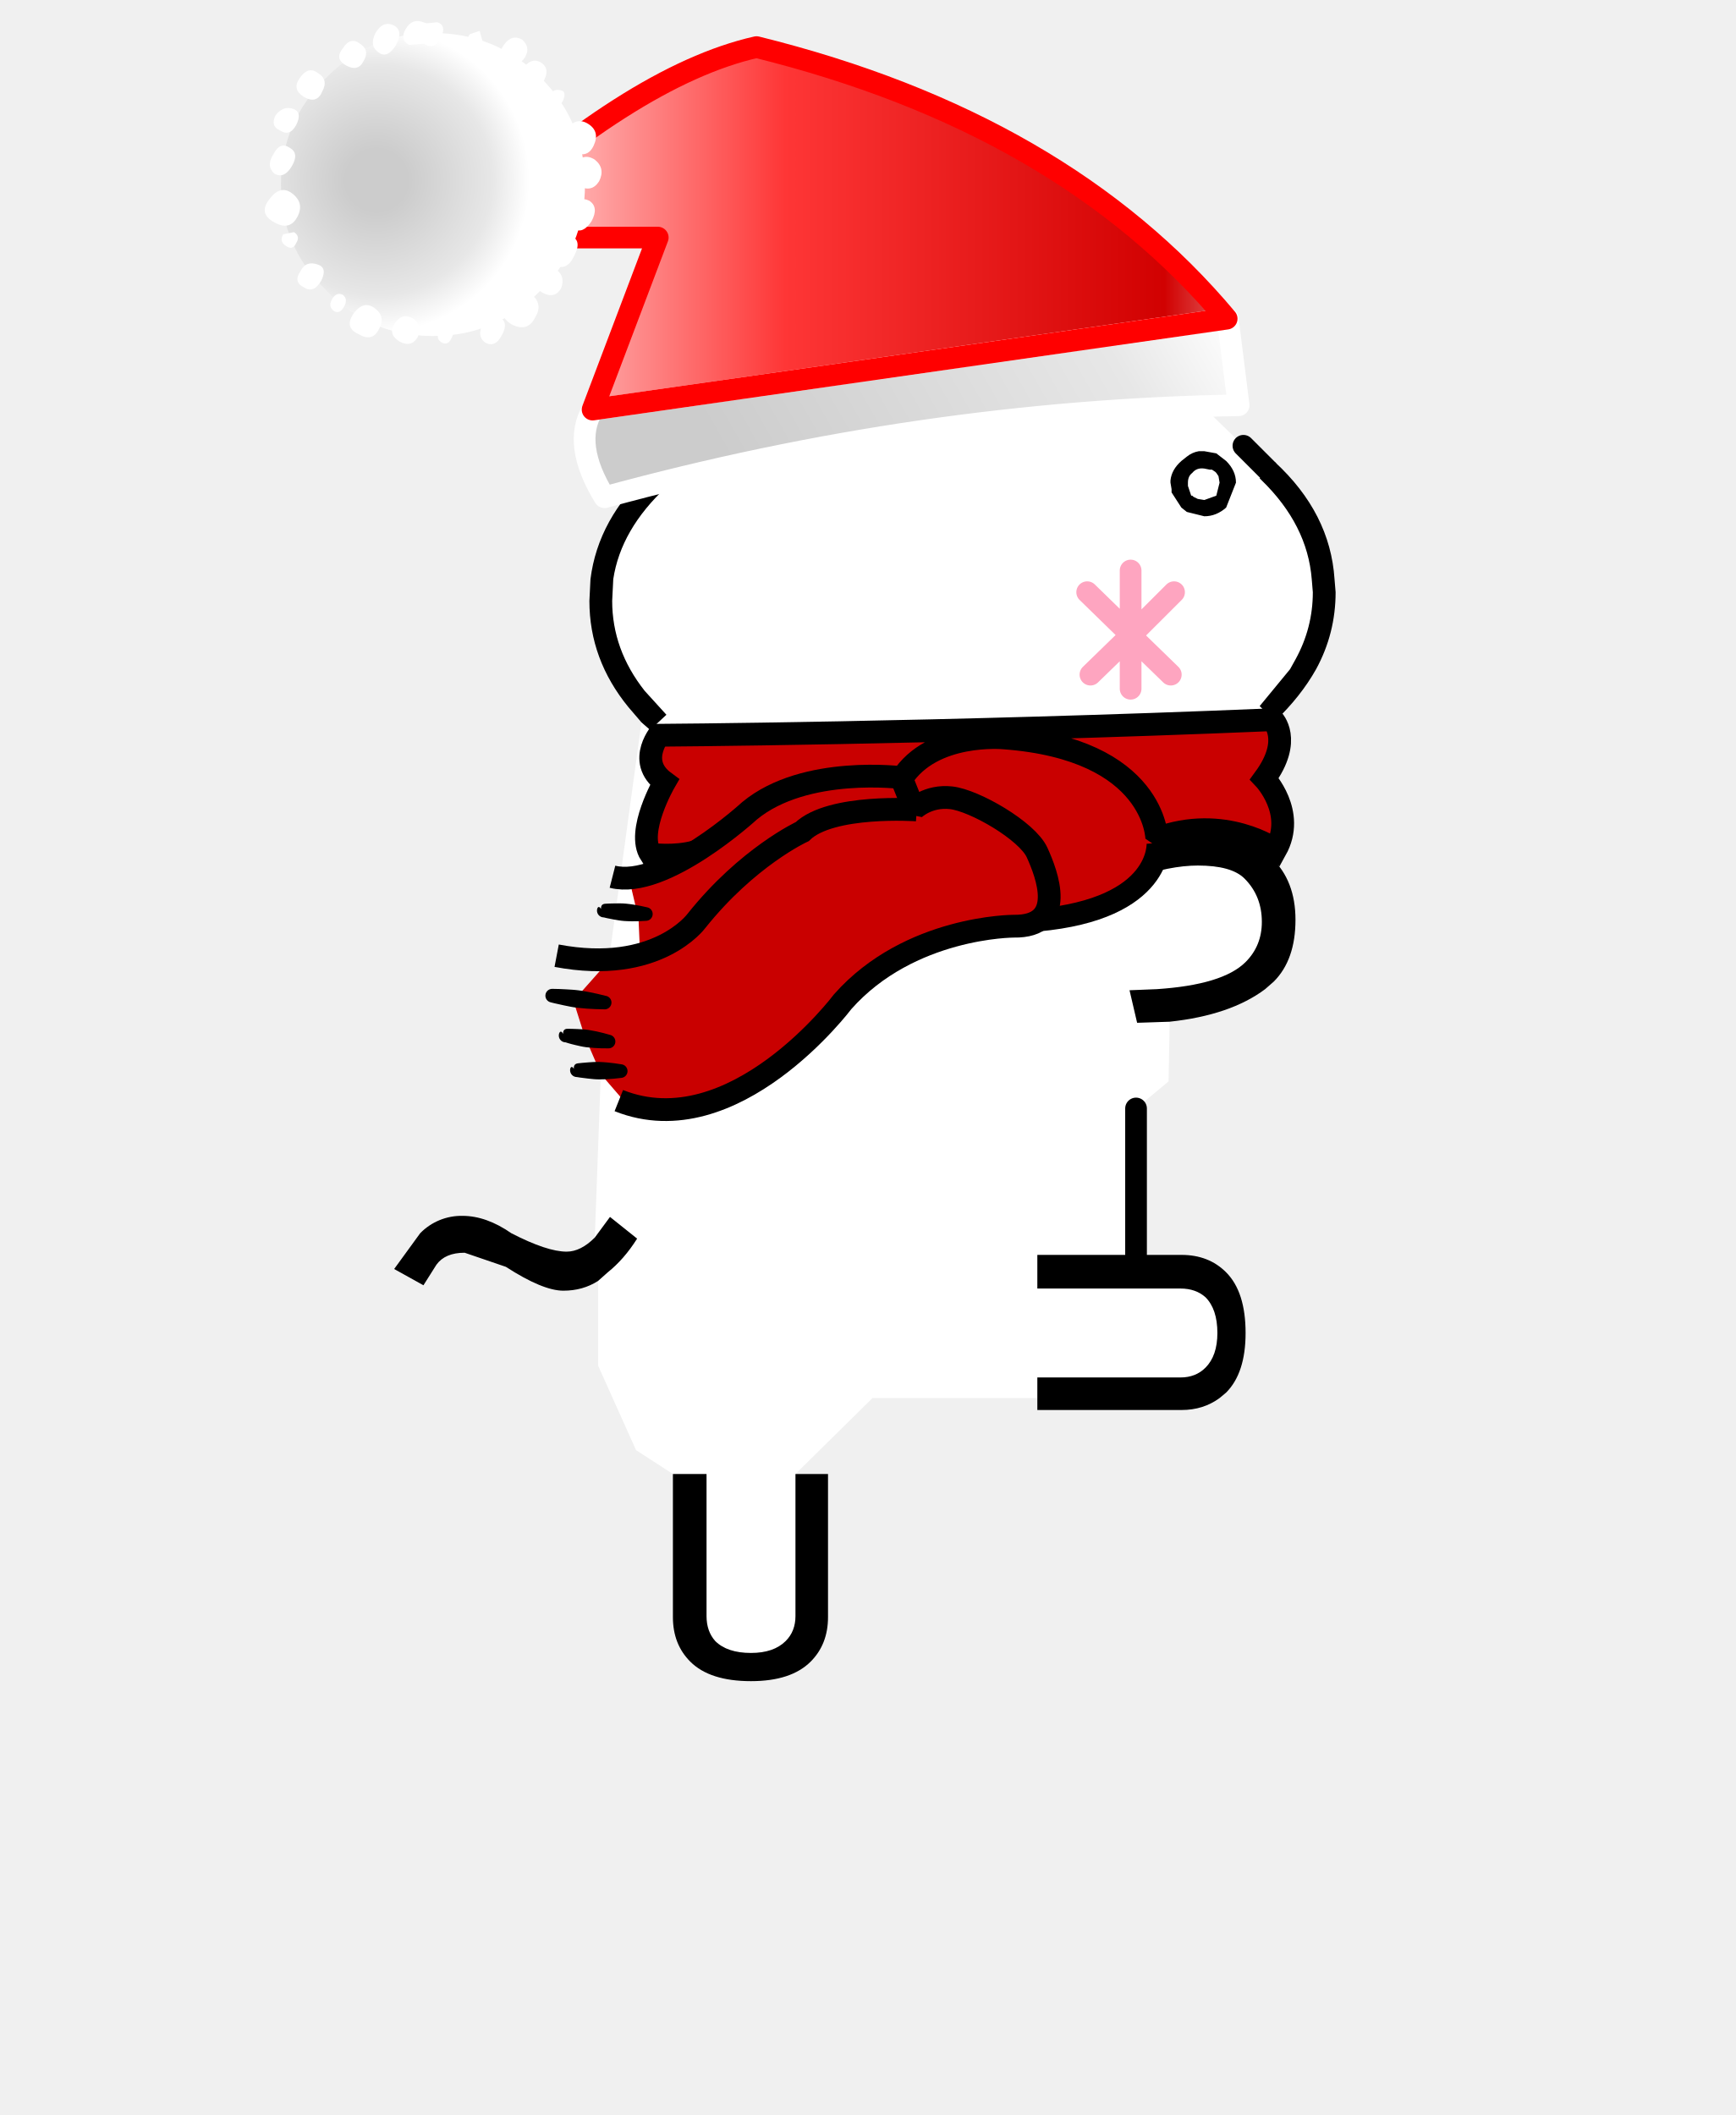
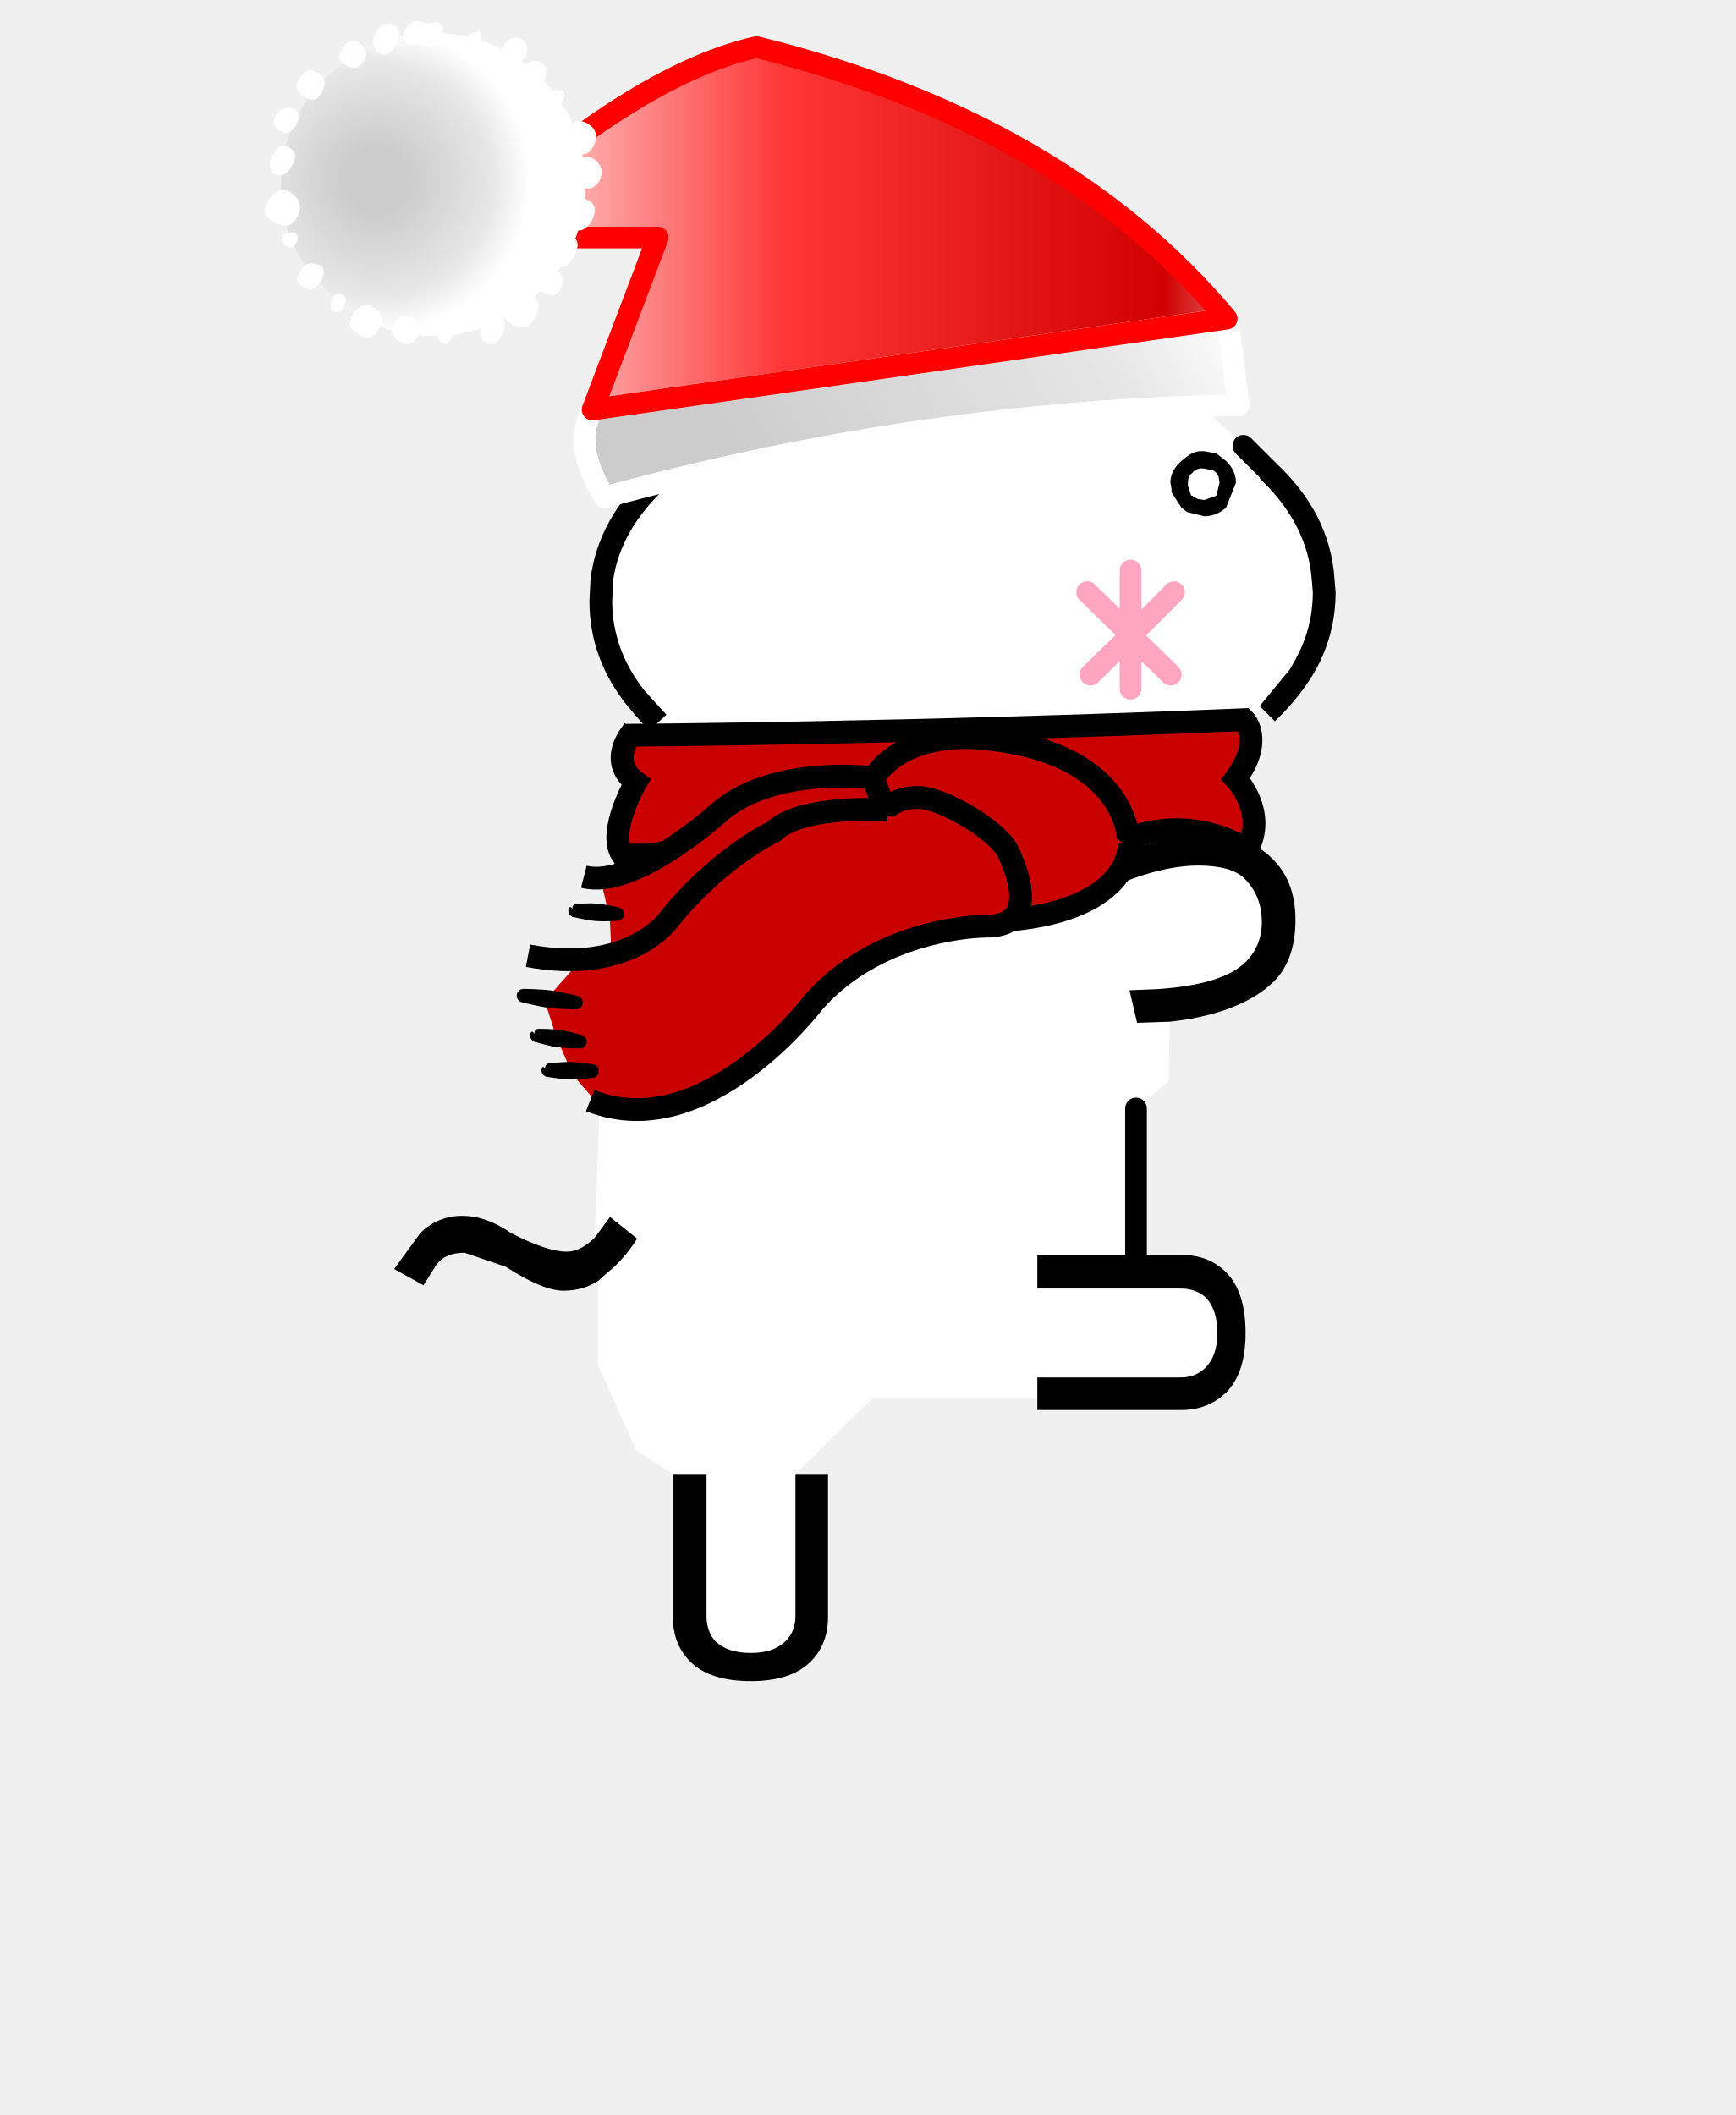
<svg xmlns="http://www.w3.org/2000/svg" xmlns:xlink="http://www.w3.org/1999/xlink" height="195" width="160" version="1.1" id="svg21">
  <defs id="defs10">
    <linearGradient gradientTransform="matrix(-.0157 -.0091 .0025 -.0044 -107.85 7.65)" gradientUnits="userSpaceOnUse" id="a" spreadMethod="pad" x1="-819.2" x2="819.2">
      <stop offset=".204" stop-color="#ccc" id="stop1" />
      <stop offset=".804" stop-color="#e7e7e7" id="stop2" />
      <stop offset="1" stop-color="#fff" id="stop3" />
    </linearGradient>
    <linearGradient gradientTransform="matrix(.0283 0 0 .0102 -104.45 -.65)" gradientUnits="userSpaceOnUse" id="b" spreadMethod="pad" x1="-819.2" x2="819.2">
      <stop offset=".004" stop-color="#fff" id="stop4" />
      <stop offset=".18" stop-color="#d10101" id="stop5" />
      <stop offset=".557" stop-color="#fe3636" id="stop6" />
      <stop offset=".906" stop-color="#fff" id="stop7" />
    </linearGradient>
    <linearGradient xlink:href="#a" id="d" gradientUnits="userSpaceOnUse" gradientTransform="matrix(-.0157 -.0091 .0025 -.0044 -107.85 7.65)" x1="-819.2" x2="819.2" spreadMethod="pad" />
    <linearGradient xlink:href="#b" id="e" gradientUnits="userSpaceOnUse" gradientTransform="matrix(.0283 0 0 .0102 -104.45 -.65)" x1="-819.2" x2="819.2" spreadMethod="pad" />
    <radialGradient cx="0" cy="0" gradientTransform="translate(2.6 -.2) scale(.0086)" gradientUnits="userSpaceOnUse" id="c" r="819.2" spreadMethod="pad">
      <stop offset=".204" stop-color="#ccc" id="stop8" />
      <stop offset=".757" stop-color="#e7e7e7" id="stop9" />
      <stop offset="1" stop-color="#fff" id="stop10" />
    </radialGradient>
    <radialGradient xlink:href="#c" id="f" gradientUnits="userSpaceOnUse" gradientTransform="translate(2.6 -.2) scale(.0086)" cx="0" cy="0" r="819.2" spreadMethod="pad" />
  </defs>
  <g transform="matrix(2,0,0,2,79.441,155)" id="g21" style="display:inline">
    <path d="m 4.25,-60 1.2,0.55 3.85,-8.6 3.9,8.6 1.25,-0.55 3.15,3.05 1.1,1.1 -0.35,0.4 0.1,0.1 c 1.4,1.367 2.167,2.883 2.3,4.55 l 0.05,0.6 c 0,1.1 -0.267,2.133 -0.8,3.1 l -0.25,0.45 -1.4,1.7 0.1,0.1 -0.3,0.3 -3.25,0.9 v 4.7 l -3.25,0.7 -3.15,0.9 0.65,1.6 3.35,-1.25 c 1.133,-0.4 2.133,-0.6 3,-0.6 1.033,0 1.75,0.2 2.15,0.6 0.533,0.533 0.8,1.2 0.8,2 0,0.733 -0.25,1.35 -0.75,1.85 -0.7,0.7 -2.067,1.117 -4.1,1.25 l -1.25,0.05 0.35,1.5 1.5,-0.05 -0.05,2.75 -1.5,1.25 v 6.75 H 8.1 v 1.55 h 6.6 c 0.467,0 0.85,0.133 1.15,0.4 0.367,0.367 0.55,0.917 0.55,1.65 0,0.7 -0.183,1.233 -0.55,1.6 -0.3,0.3 -0.683,0.45 -1.15,0.45 H 8.1 v 0.95 H 0.5 l -3.55,3.5 V -3 c 0,0.467 -0.15,0.85 -0.45,1.15 -0.367,0.367 -0.9,0.55 -1.6,0.55 -0.733,0 -1.283,-0.183 -1.65,-0.55 -0.267,-0.3 -0.4,-0.683 -0.4,-1.15 V -9.55 H -8.7 l -1.7,-1.1 -1.75,-3.9 v -3.9 l 0.45,-0.4 c 0.5,-0.4 0.95,-0.917 1.35,-1.55 l -1.25,-1 -0.7,0.95 0.4,-10.95 1.75,-12.8 0.4,0.35 0.75,-0.7 -1,-1.1 c -1,-1.267 -1.5,-2.65 -1.5,-4.15 l 0.05,-1 c 0.233,-1.533 1.05,-2.95 2.45,-4.25 l -0.75,-0.75 0.5,-3.95 0.65,0.3 3.85,-8.6 3.85,8.6 1.25,-0.55 h 3.9" fill="#ffffff" fill-rule="evenodd" id="path10" />
    <path d="m 14.45,-60 -1.25,0.55 -3.9,-8.6 -3.85,8.6 L 4.25,-60 8.722,-69.266 14.45,-60 m -14.1,0 -1.25,0.55 -3.85,-8.6 -3.85,8.6 -0.65,-0.3 -0.55,-0.25 5.05,-11 5.1,11 m -10.1,4.2 0.75,0.75 c -1.4,1.3 -2.217,2.717 -2.45,4.25 l -0.05,1 c 0,1.5 0.5,2.883 1.5,4.15 l 1,1.1 -0.75,0.7 -0.4,-0.35 -0.6,-0.7 c -1.2,-1.467 -1.8,-3.1 -1.8,-4.9 l 0.05,-1 c 0.233,-1.867 1.15,-3.533 2.75,-5 m -2.55,35.35 0.7,-0.95 1.25,1 c -0.4,0.633 -0.85,1.15 -1.35,1.55 l -0.45,0.4 c -0.467,0.3 -1,0.45 -1.6,0.45 -0.633,0 -1.517,-0.367 -2.65,-1.1 l -1.9,-0.65 c -0.6,0 -1.033,0.183 -1.3,0.55 l -0.6,0.95 -1.35,-0.75 1.2,-1.65 c 0.512,-0.524 1.217,-0.814 1.95,-0.8 0.733,0 1.483,0.267 2.25,0.8 1.1,0.567 1.95,0.85 2.55,0.85 0.433,0 0.867,-0.217 1.3,-0.65 m 3.6,10.9 h 1.55 V -3 c 0,0.467 0.133,0.85 0.4,1.15 0.367,0.367 0.917,0.55 1.65,0.55 0.7,0 1.233,-0.183 1.6,-0.55 0.3,-0.3 0.45,-0.683 0.45,-1.15 v -6.55 h 1.5 v 6.6 c 0,0.833 -0.267,1.517 -0.8,2.05 C -2.95,-0.3 -3.867,0 -5.1,0 -6.367,0 -7.3,-0.3 -7.9,-0.9 -8.433,-1.433 -8.7,-2.117 -8.7,-2.95 v -6.6 m 16.8,-3.5 V -14 h 6.6 c 0.467,0 0.85,-0.15 1.15,-0.45 0.367,-0.367 0.55,-0.9 0.55,-1.6 0,-0.733 -0.183,-1.283 -0.55,-1.65 -0.3,-0.267 -0.683,-0.4 -1.15,-0.4 H 8.1 v -1.55 h 6.65 c 0.833,0 1.517,0.267 2.05,0.8 0.6,0.6 0.9,1.533 0.9,2.8 0,1.233 -0.3,2.15 -0.9,2.75 l -0.3,0.25 c -0.5,0.367 -1.083,0.55 -1.75,0.55 H 8.1 v -0.55 m 6.1,-17.35 -1.5,0.05 -0.35,-1.5 1.25,-0.05 c 2.033,-0.133 3.4,-0.55 4.1,-1.25 0.5,-0.5 0.75,-1.117 0.75,-1.85 0,-0.8 -0.267,-1.467 -0.8,-2 -0.4,-0.4 -1.117,-0.6 -2.15,-0.6 -0.867,0 -1.867,0.2 -3,0.6 l -3.35,1.25 -0.65,-1.6 3.15,-0.9 3.25,-0.7 0.75,-0.05 c 1.467,0 2.55,0.35 3.25,1.05 0.733,0.7 1.1,1.65 1.1,2.85 0,1.233 -0.333,2.183 -1,2.85 l -0.4,0.35 c -1.067,0.8 -2.533,1.3 -4.4,1.5 m 4.25,-14.45 -0.1,-0.1 1.4,-1.7 0.25,-0.45 c 0.533,-0.967 0.8,-2 0.8,-3.1 l -0.05,-0.6 c -0.133,-1.667 -0.9,-3.183 -2.3,-4.55 l -0.1,-0.1 0.35,-0.4 h 0.05 l 0.3,-0.35 c 1.7,1.567 2.617,3.367 2.75,5.4 l 0.05,0.6 c 0,1.267 -0.3,2.45 -0.9,3.55 -0.467,0.833 -1.1,1.633 -1.9,2.4 l -0.6,-0.6" fill="#000000" fill-rule="evenodd" id="path11" style="display:inline" />
    <path d="m 18.7,-55.85 -1.1,-1.1 1.15,1.1 H 18.7" fill="#ff0000" fill-rule="evenodd" id="path12" style="display:inline" />
    <path d="m 4.25,-60 h -3.9 m 12.3,40.35 v -6.75 m 6.05,-29.45 -1.1,-1.1" fill="none" stroke="#000000" stroke-linecap="round" stroke-linejoin="round" id="path13" style="display:inline" />
    <path d="m 14.402,-50.2 -2.002,2 1.852,1.8 M 12.4,-48.2 v -0.05 2.5 m 0,-2.45 -1.852,1.8 m -0.15,-3.8 2.002,1.95 v -2.95" fill="none" stroke="#fea5c0" stroke-linecap="round" stroke-linejoin="round" style="display:inline;stroke-width:1.001" id="path14" />
    <path d="m -122.15,3.55 29.2,4.2 q 0.95,1.6 -0.55,4.05 -14.6,-4 -29.2,-4.25 l 0.5,-4 h 0.05 -0.05 0.05" fill="url(#a)" fill-rule="evenodd" transform="matrix(-1.001,0,0,0.9977,-105.445,-66.35)" style="display:inline;fill:url(#d)" id="path15" />
    <path d="m -122.15,3.55 q 7.55,-9.05 21.65,-12.55 5.75,1.3 13.75,8.8 h -9.2 l 3,7.95 -29.2,-4.2" fill="url(#b)" fill-rule="evenodd" transform="matrix(-1.001,0,0,0.9977,-105.445,-66.35)" style="display:inline;fill:url(#e)" id="path16" />
    <path d="m -122.15,3.55 29.2,4.2 q 0.95,1.6 -0.55,4.05 -14.6,-4 -29.2,-4.25 l 0.5,-4 h 0.05 m 0,0 h -0.05" fill="none" stroke="#ffffff" stroke-linecap="round" stroke-linejoin="round" transform="matrix(-1.001,0,0,0.9977,-105.445,-66.35)" id="path17" style="display:inline" />
    <path d="m -92.95,7.75 -3,-7.95 h 9.2 q -8,-7.5 -13.75,-8.8 -14.1,3.5 -21.65,12.55 z" fill="none" stroke="#ff0000" stroke-linecap="round" stroke-linejoin="round" transform="matrix(-1.001,0,0,0.9977,-105.445,-66.35)" id="path18" style="display:inline" />
    <g fill-rule="evenodd" id="g20" style="display:inline">
      <path d="M 4.9,-4.95 Q 7,-2.9 7,0 7,2.9 4.9,4.9 2.9,7 0,7 -2.9,7 -4.95,4.9 -7,2.9 -7,0 -7,-2.9 -4.95,-4.95 -2.9,-7 0,-7 q 2.9,0 4.9,2.05" fill="url(#c)" transform="matrix(-1.001,0,0,0.9977,-19.76,-68.993)" style="fill:url(#f)" id="path19" />
      <path d="m -20.21,-76.476 q -0.5,-0.2 -0.8,0.3 -0.301,0.498 0.15,0.747 l 0.6,-0.05 h 0.1 q 0.45,0.3 0.75,-0.249 0.301,-0.598 -0.15,-0.748 l -0.5,0.05 -0.15,-0.05 m -1.351,0.15 q -0.5,-0.25 -0.851,0.349 -0.3,0.598 0.15,0.898 0.4,0.299 0.8,-0.35 0.351,-0.648 -0.1,-0.897 m -1.551,0.848 q -0.45,-0.35 -0.8,0.2 -0.401,0.498 0.15,0.797 0.55,0.3 0.8,-0.2 0.3,-0.498 -0.15,-0.797 m -3.904,3.292 q -0.25,0.499 0.2,0.698 0.45,0.3 0.751,-0.249 0.3,-0.599 -0.15,-0.748 -0.45,-0.15 -0.8,0.299 m 2.151,-1.097 q 0.3,-0.55 -0.2,-0.849 -0.45,-0.349 -0.85,0.25 -0.351,0.499 0.2,0.848 0.6,0.35 0.85,-0.25 m -1.401,3.443 q 0.35,-0.599 -0.1,-0.848 -0.45,-0.3 -0.751,0.299 -0.35,0.549 0.05,0.898 0.45,0.25 0.8,-0.35 m 0.251,2.345 q 0.35,-0.648 -0.25,-1.097 -0.55,-0.4 -1.051,0.299 -0.5,0.649 0.25,1.048 0.7,0.399 1.051,-0.25 m -0.65,0.798 q -0.2,0.35 0.15,0.55 0.3,0.199 0.45,-0.15 0.2,-0.3 -0.1,-0.5 l -0.5,0.1 m 1.601,1.397 q -0.55,-0.2 -0.8,0.3 -0.351,0.498 0.15,0.748 0.45,0.299 0.8,-0.3 0.3,-0.598 -0.15,-0.748 m 3.754,3.542 q 0.55,0.3 0.85,-0.2 0.2,-0.548 -0.2,-0.848 -0.5,-0.299 -0.85,0.2 -0.35,0.499 0.2,0.848 m -1.902,-0.35 q 0.65,0.4 0.95,-0.199 0.351,-0.598 -0.2,-0.997 -0.5,-0.35 -0.95,0.249 -0.45,0.648 0.2,0.948 m -0.65,-1.247 q 0.2,-0.35 -0.05,-0.55 -0.301,-0.149 -0.501,0.2 -0.2,0.35 0.1,0.55 0.25,0.149 0.45,-0.2 m 5.906,-12.073 q 0.3,0.2 0.5,-0.1 l -0.15,-0.548 -0.45,0.15 q -0.25,0.299 0.1,0.498 m 1.652,0.749 q 0.5,0.3 0.8,-0.2 0.25,-0.449 -0.15,-0.798 -0.45,-0.25 -0.8,0.2 -0.4,0.498 0.15,0.798 m 0.65,0.399 q -0.35,0.598 0.15,0.948 0.451,0.349 0.801,-0.35 0.4,-0.648 -0.1,-0.947 -0.45,-0.25 -0.85,0.349 m 1.4,1.596 q 0.301,0.2 0.501,-0.2 0.15,-0.398 -0.1,-0.448 -0.35,-0.1 -0.5,0.2 -0.2,0.249 0.1,0.448 m 0.65,1.148 q -0.45,0.648 0.25,0.997 0.701,0.4 1.002,-0.25 0.3,-0.648 -0.25,-0.997 -0.551,-0.35 -1.001,0.25 m 0.35,1.646 q -0.45,0.598 0.2,0.948 0.6,0.349 0.951,-0.2 0.3,-0.599 -0.2,-0.998 -0.55,-0.349 -0.951,0.25 m 0.8,2.594 q 0.351,-0.649 -0.1,-0.948 -0.5,-0.25 -0.85,0.35 -0.3,0.598 0.15,0.947 0.4,0.25 0.8,-0.35 m -2.452,2.445 q -0.35,0.549 0.2,0.848 0.551,0.3 0.851,-0.2 0.2,-0.548 -0.2,-0.847 -0.5,-0.3 -0.85,0.2 m 0.7,-0.45 q 0.6,0.35 0.95,-0.399 0.401,-0.748 -0.2,-0.948 -0.6,-0.2 -0.95,0.4 -0.4,0.548 0.2,0.947 m -1.051,1.347 q -0.6,-0.449 -1.101,0.25 -0.5,0.698 0.2,1.147 0.75,0.399 1.101,-0.3 0.4,-0.648 -0.2,-1.097 m -4.104,2.245 q 0.3,0.15 0.45,-0.2 0.2,-0.349 -0.1,-0.399 -0.25,-0.15 -0.45,0.15 -0.2,0.25 0.1,0.449 m 2.002,0 q 0.45,0.25 0.75,-0.3 0.35,-0.598 -0.05,-0.848 -0.45,-0.249 -0.8,0.3 -0.3,0.549 0.1,0.848" fill="#ffffff" id="path20" />
    </g>
    <path d="m 15.595,-56.7 h 0.201 l 0.554,0.1 0.453,0.35 q 0.453,0.45 0.453,1 l -0.453,1.15 q -0.453,0.4 -1.006,0.4 l -0.805,-0.2 -0.252,-0.2 -0.452,-0.7 v -0.15 l -0.051,-0.3 v -0.1 q 0.05,-0.5 0.503,-0.9 l 0.252,-0.2 q 0.251,-0.2 0.553,-0.25 h 0.05 m 0.453,0.85 -0.251,-0.05 q -0.352,-0.05 -0.554,0.2 -0.201,0.15 -0.201,0.45 v 0.15 l 0.151,0.45 h 0.05 l 0.05,0.05 0.202,0.1 0.302,0.05 0.553,-0.2 0.151,-0.6 -0.05,-0.3 -0.101,-0.15 -0.05,-0.05 -0.151,-0.1 h -0.101" fill-rule="evenodd" id="gikopoipoi_eyes_open" style="display:inline;stroke-width:1.003" />
    <path d="m 14.175,-55.15 h 3.15" stroke-width="1.5" id="gikopoipoi_eyes_closed" style="display:none" fill="none" stroke="#000000" stroke-linecap="round" stroke-linejoin="round" />
  </g>
-   <path d="m 116.789,78.274 -5.84,-2.24 -4.24,1.28 -0.88,3.04 -1.52,2.16 -3.92,1.68 -4.48,0.96 -3.84,0.72 -6.72,1.28 -6.24,4.08 -4.88,5.12 -5.04,3.6 -5.92,2.64 -5.36,-0.64 -2.48,-2.88 -1.52,-3.52 -1.04,-3.28 3.12,-3.52 3.04,-0.48 -0.16,-3.6 -0.72,-3.04 2.96,-2.32 -0.96,-2.08 0.88,-4.72 -0.88,-3.44 1.52,-1.68 20,0.16 6.56,-0.16 6.8,-0.16 11.44,-0.16 7.6,-0.32 h 3.52 l 0.56,2.32 -1.04,2.08 v 1.92 l 1.04,2 0.16,2.16 z" fill="#c90000" id="path4" style="display:inline" />
-   <path d="m 106.763,77.714 c 0,0 0.48,6.08 -11.12,7.12 m -11.12,-10.16 c 0,0 -7.92,-0.56 -10.56,2 0,0 -5.04,2.32 -9.76,8.24 0,0 -3.627,4.96 -12.88,3.2 m 31.946,-16.4 c 0,0 -9.04,-1.2 -14.16,3.04 0,0 -7.92,7.28 -12.64,6.08" fill="none" stroke="#000000" stroke-width="2.1" stroke-linecap="butt" stroke-miterlimit="1.5" id="path5" style="display:inline" />
-   <path d="m 55.413,83.812 c -0.194,-0.353 -0.35,-0.153 -0.37,0.091 a 0.628,0.628 0 0 0 0.575,0.678 l 0.051,0.002 c 0,0 0.384,0.102 0.92,0.194 0.297,0.051 0.633,0.116 0.975,0.139 0.989,0.066 1.974,-0.015 1.974,-0.015 a 0.63,0.63 0 0 0 0.102,-1.253 c 0,0 -0.959,-0.24 -1.945,-0.335 -0.342,-0.033 -0.684,-0.023 -0.985,-0.021 -0.407,0.002 -0.733,0.024 -0.891,0.031 -0.343,0.014 -0.426,0.236 -0.406,0.489 z m -4.626,8.605 c 0,0 0.507,0.133 1.205,0.276 0.369,0.075 0.787,0.168 1.213,0.219 1.228,0.146 2.462,0.145 2.462,0.145 a 0.628,0.628 0 1 0 0.164,-1.246 c 0,0 -1.193,-0.319 -2.417,-0.494 -0.424,-0.061 -0.852,-0.079 -1.228,-0.102 a 24.856,24.856 0 0 0 -1.235,-0.044 0.63,0.63 0 0 0 -0.164,1.246 z m 1.132,2.91 c -0.188,-0.376 -0.358,-0.184 -0.392,0.06 a 0.628,0.628 0 0 0 0.535,0.71 l 0.087,0.006 c 0,0 0.373,0.129 0.897,0.249 0.301,0.069 0.643,0.155 0.992,0.199 1.009,0.126 2.024,0.106 2.024,0.106 a 0.63,0.63 0 0 0 0.174,-1.245 c 0,0 -0.97,-0.299 -1.975,-0.454 -0.348,-0.054 -0.699,-0.065 -1.008,-0.082 -0.417,-0.022 -0.753,-0.02 -0.915,-0.023 -0.347,-0.007 -0.434,0.215 -0.419,0.474 z m 0.992,3.222 c -0.201,-0.341 -0.345,-0.132 -0.35,0.113 a 0.629,0.629 0 0 0 0.616,0.641 h 0.012 c 0,0 0.423,0.075 1.006,0.136 0.31,0.033 0.663,0.077 1.018,0.079 1.028,0.006 2.044,-0.135 2.044,-0.135 a 0.63,0.63 0 0 0 0.025,-1.257 c 0,0 -1.01,-0.181 -2.037,-0.216 -0.355,-0.012 -0.709,0.019 -1.021,0.039 -0.421,0.028 -0.757,0.07 -0.92,0.086 -0.344,0.034 -0.421,0.261 -0.393,0.514 z" id="path6" style="display:inline" />
-   <path d="m 61.029,67.394 c 0,0 -2.48,2.72 0.24,4.72 0,0 -2.64,4.56 -1.28,6.64 0,0 2.16,0.32 4.16,-0.24" fill="none" stroke="#000000" stroke-width="2.1" stroke-linecap="butt" stroke-miterlimit="1.5" id="path7" style="display:inline" />
-   <path d="m 60.297,67.794 c 0,0 26.603,-0.16 57.04,-1.44 0,0 1.877,1.84 -0.763,5.44 0,0 2.96,3.12 1.04,6.56 0,0 -4.72,-3.36 -10.96,-1.04 0,0 -0.08,-8.24 -14.08,-9.28 0,0 -6.64,-0.64 -9.44,3.76 l 1.12,2.8 c 0,0 1.28,-1.28 3.44,-1.04 2.16,0.24 7.014,3.054 7.92,5.04 0.907,1.987 2.8,6.88 -2.16,6.8 0,0 -9.6,0 -15.76,6.96 0,0 -10.028,13.36 -20.64,9.12" fill="none" stroke="#000000" stroke-width="2.1" stroke-linecap="butt" stroke-miterlimit="1.5" id="path8" style="display:inline" />
+   <path d="m 114.147,78.274 -5.84,-2.24 -4.24,1.28 -0.88,3.04 -1.52,2.16 -3.92,1.68 -4.48,0.96 -3.84,0.72 -6.72,1.28 -6.24,4.08 -4.88,5.12 -5.04,3.6 -5.92,2.64 -5.36,-0.64 -2.48,-2.88 -1.52,-3.52 -1.04,-3.28 3.12,-3.52 3.04,-0.48 -0.16,-3.6 -0.72,-3.04 2.96,-2.32 -0.96,-2.08 0.88,-4.72 -0.88,-3.44 1.52,-1.68 20,0.16 6.56,-0.16 6.8,-0.16 11.44,-0.16 7.6,-0.32 h 3.52 l 0.56,2.32 -1.04,2.08 v 1.92 l 1.04,2 0.16,2.16 z" fill="#c90000" id="path4" style="display:inline" />
+   <path d="m 104.121,77.714 c 0,0 0.48,6.08 -11.12,7.12 m -11.12,-10.16 c 0,0 -7.92,-0.56 -10.56,2 0,0 -5.04,2.32 -9.76,8.24 0,0 -3.627,4.96 -12.88,3.2 m 31.946,-16.4 c 0,0 -9.04,-1.2 -14.16,3.04 0,0 -7.92,7.28 -12.64,6.08" fill="none" stroke="#000000" stroke-width="2.1" stroke-linecap="butt" stroke-miterlimit="1.5" id="path5" style="display:inline" />
+   <path d="m 52.771,83.812 c -0.194,-0.353 -0.35,-0.153 -0.37,0.091 a 0.628,0.628 0 0 0 0.575,0.678 l 0.051,0.002 c 0,0 0.384,0.102 0.92,0.194 0.297,0.051 0.633,0.116 0.975,0.139 0.989,0.066 1.974,-0.015 1.974,-0.015 a 0.63,0.63 0 0 0 0.102,-1.253 c 0,0 -0.959,-0.24 -1.945,-0.335 -0.342,-0.033 -0.684,-0.023 -0.985,-0.021 -0.407,0.002 -0.733,0.024 -0.891,0.031 -0.343,0.014 -0.426,0.236 -0.406,0.489 z m -4.626,8.605 c 0,0 0.507,0.133 1.205,0.276 0.369,0.075 0.787,0.168 1.213,0.219 1.228,0.146 2.462,0.145 2.462,0.145 a 0.628,0.628 0 1 0 0.164,-1.246 c 0,0 -1.193,-0.319 -2.417,-0.494 -0.424,-0.061 -0.852,-0.079 -1.228,-0.102 a 24.856,24.856 0 0 0 -1.235,-0.044 0.63,0.63 0 0 0 -0.164,1.246 z m 1.132,2.91 c -0.188,-0.376 -0.358,-0.184 -0.392,0.06 a 0.628,0.628 0 0 0 0.535,0.71 l 0.087,0.006 c 0,0 0.373,0.129 0.897,0.249 0.301,0.069 0.643,0.155 0.992,0.199 1.009,0.126 2.024,0.106 2.024,0.106 a 0.63,0.63 0 0 0 0.174,-1.245 c 0,0 -0.97,-0.299 -1.975,-0.454 -0.348,-0.054 -0.699,-0.065 -1.008,-0.082 -0.417,-0.022 -0.753,-0.02 -0.915,-0.023 -0.347,-0.007 -0.434,0.215 -0.419,0.474 z m 0.992,3.222 c -0.201,-0.341 -0.345,-0.132 -0.35,0.113 a 0.629,0.629 0 0 0 0.616,0.641 h 0.012 c 0,0 0.423,0.075 1.006,0.136 0.31,0.033 0.663,0.077 1.018,0.079 1.028,0.006 2.044,-0.135 2.044,-0.135 a 0.63,0.63 0 0 0 0.025,-1.257 c 0,0 -1.01,-0.181 -2.037,-0.216 -0.355,-0.012 -0.709,0.019 -1.021,0.039 -0.421,0.028 -0.757,0.07 -0.92,0.086 -0.344,0.034 -0.421,0.261 -0.393,0.514 z" id="path6" style="display:inline" />
+   <path d="m 58.387,67.394 c 0,0 -2.48,2.72 0.24,4.72 0,0 -2.64,4.56 -1.28,6.64 0,0 2.16,0.32 4.16,-0.24" fill="none" stroke="#000000" stroke-width="2.1" stroke-linecap="butt" stroke-miterlimit="1.5" id="path7" style="display:inline" />
+   <path d="m 57.655,67.794 c 0,0 26.603,-0.16 57.04,-1.44 0,0 1.877,1.84 -0.763,5.44 0,0 2.96,3.12 1.04,6.56 0,0 -4.72,-3.36 -10.96,-1.04 0,0 -0.08,-8.24 -14.08,-9.28 0,0 -6.64,-0.64 -9.44,3.76 l 1.12,2.8 c 0,0 1.28,-1.28 3.44,-1.04 2.16,0.24 7.014,3.054 7.92,5.04 0.907,1.987 2.8,6.88 -2.16,6.8 0,0 -9.6,0 -15.76,6.96 0,0 -10.028,13.36 -20.64,9.12" fill="none" stroke="#000000" stroke-width="2.1" stroke-linecap="butt" stroke-miterlimit="1.5" id="path8" style="display:inline" />
</svg>
